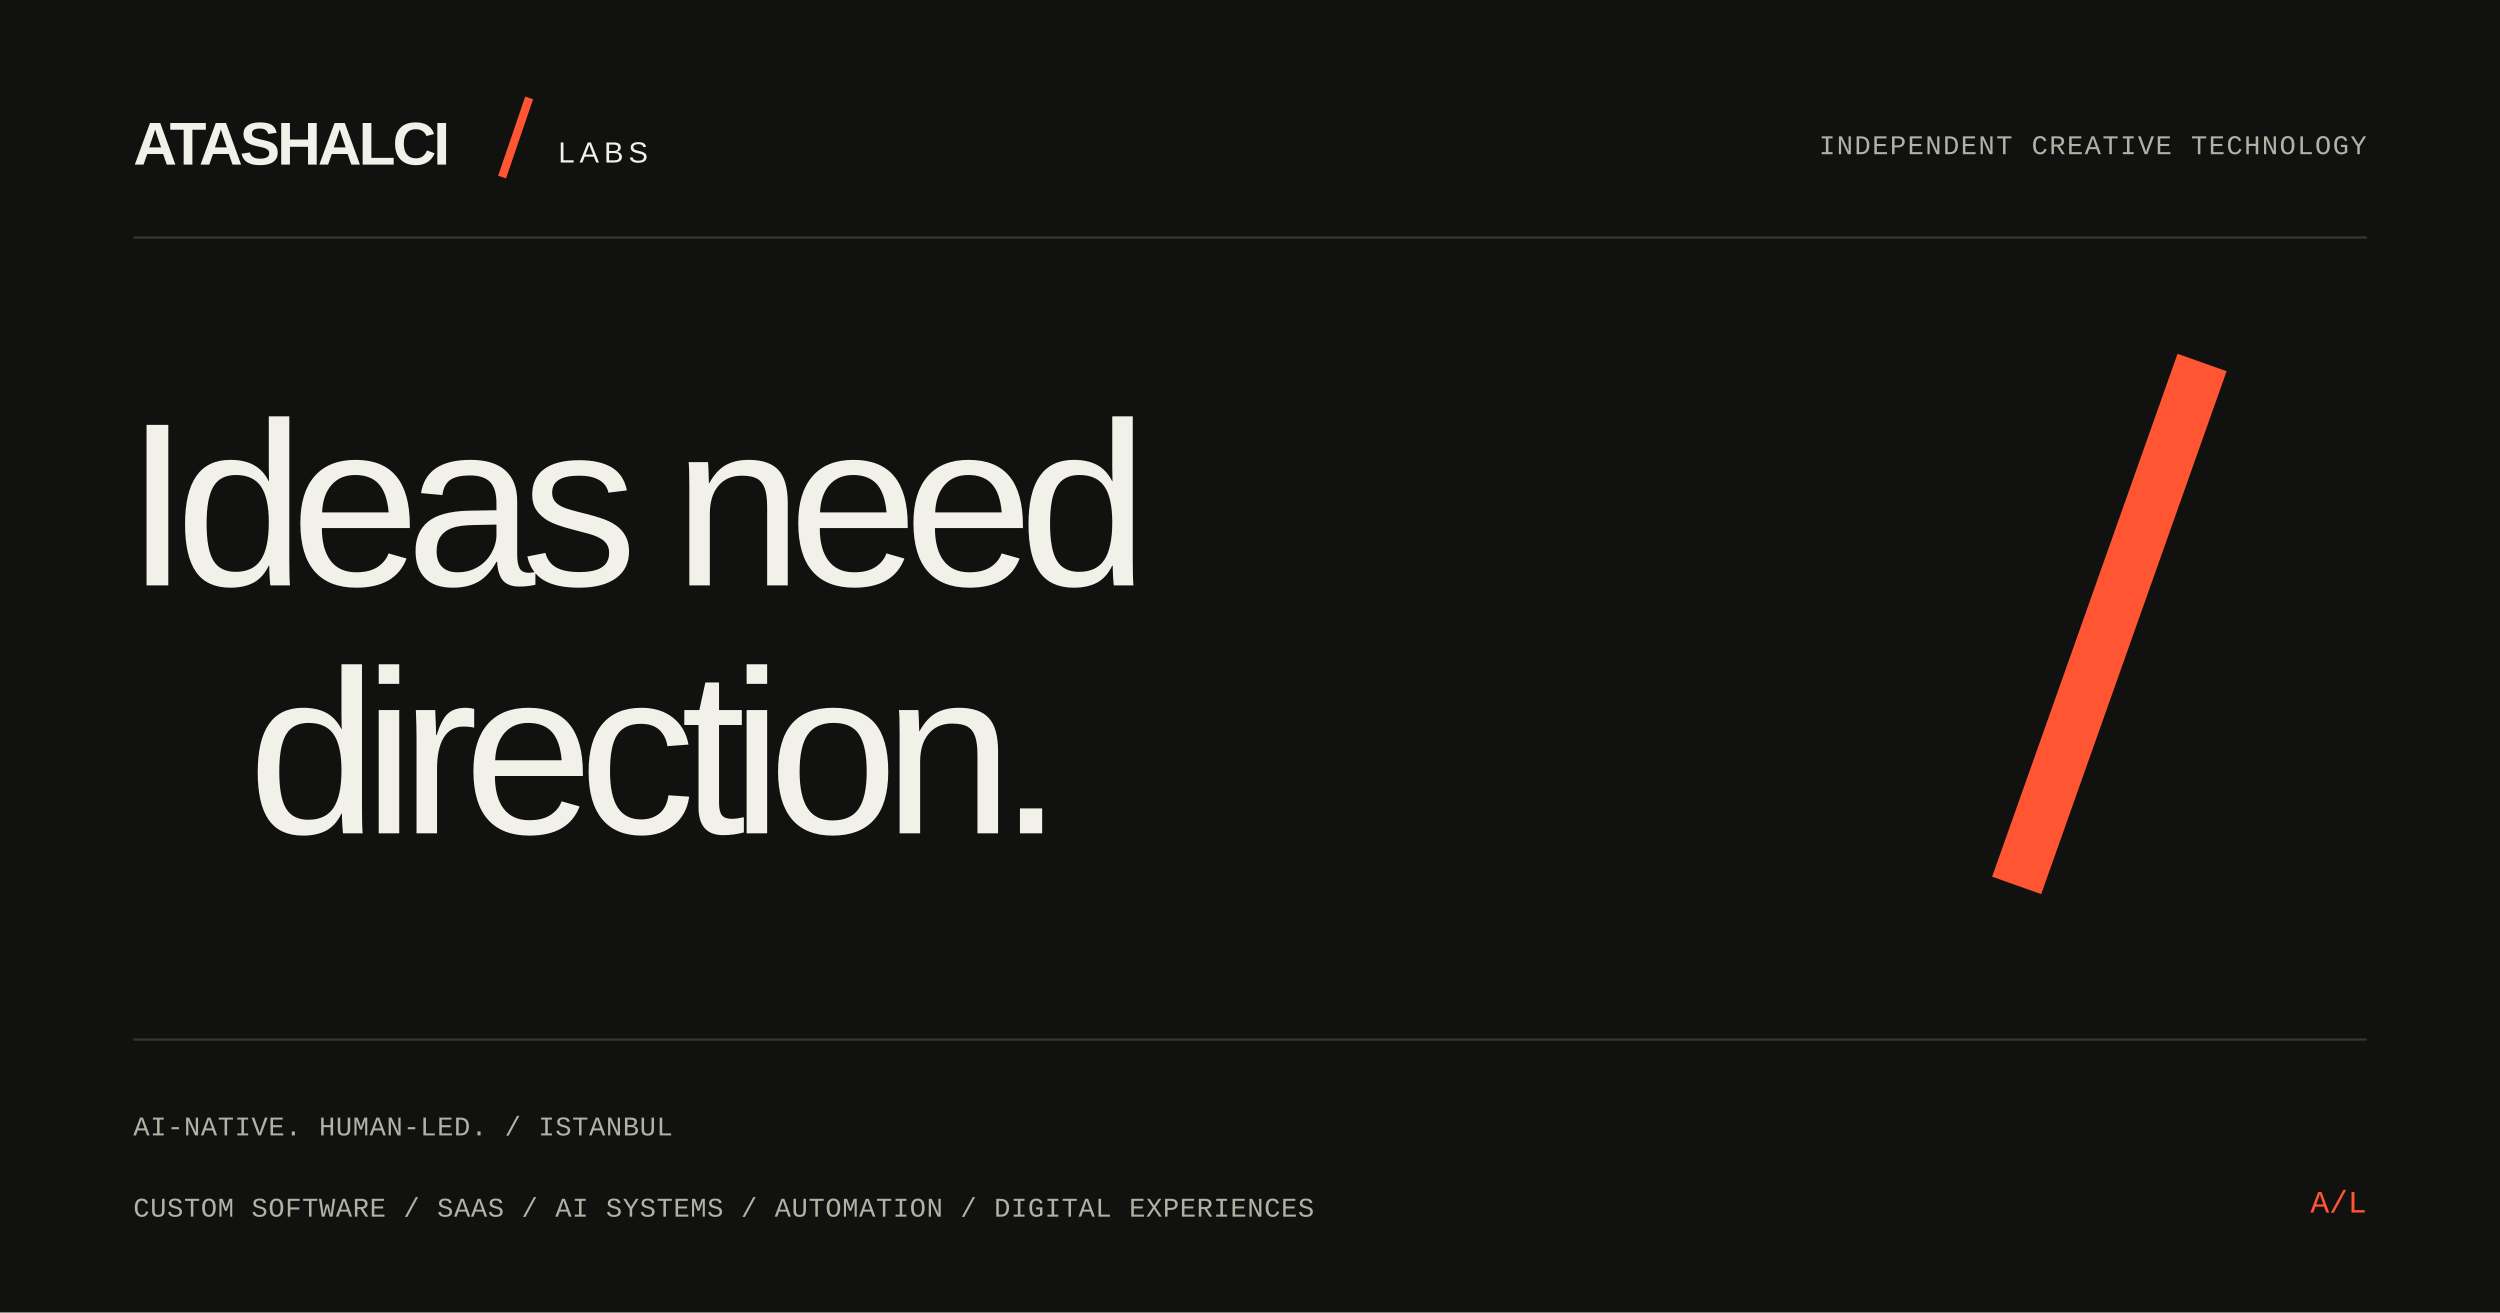
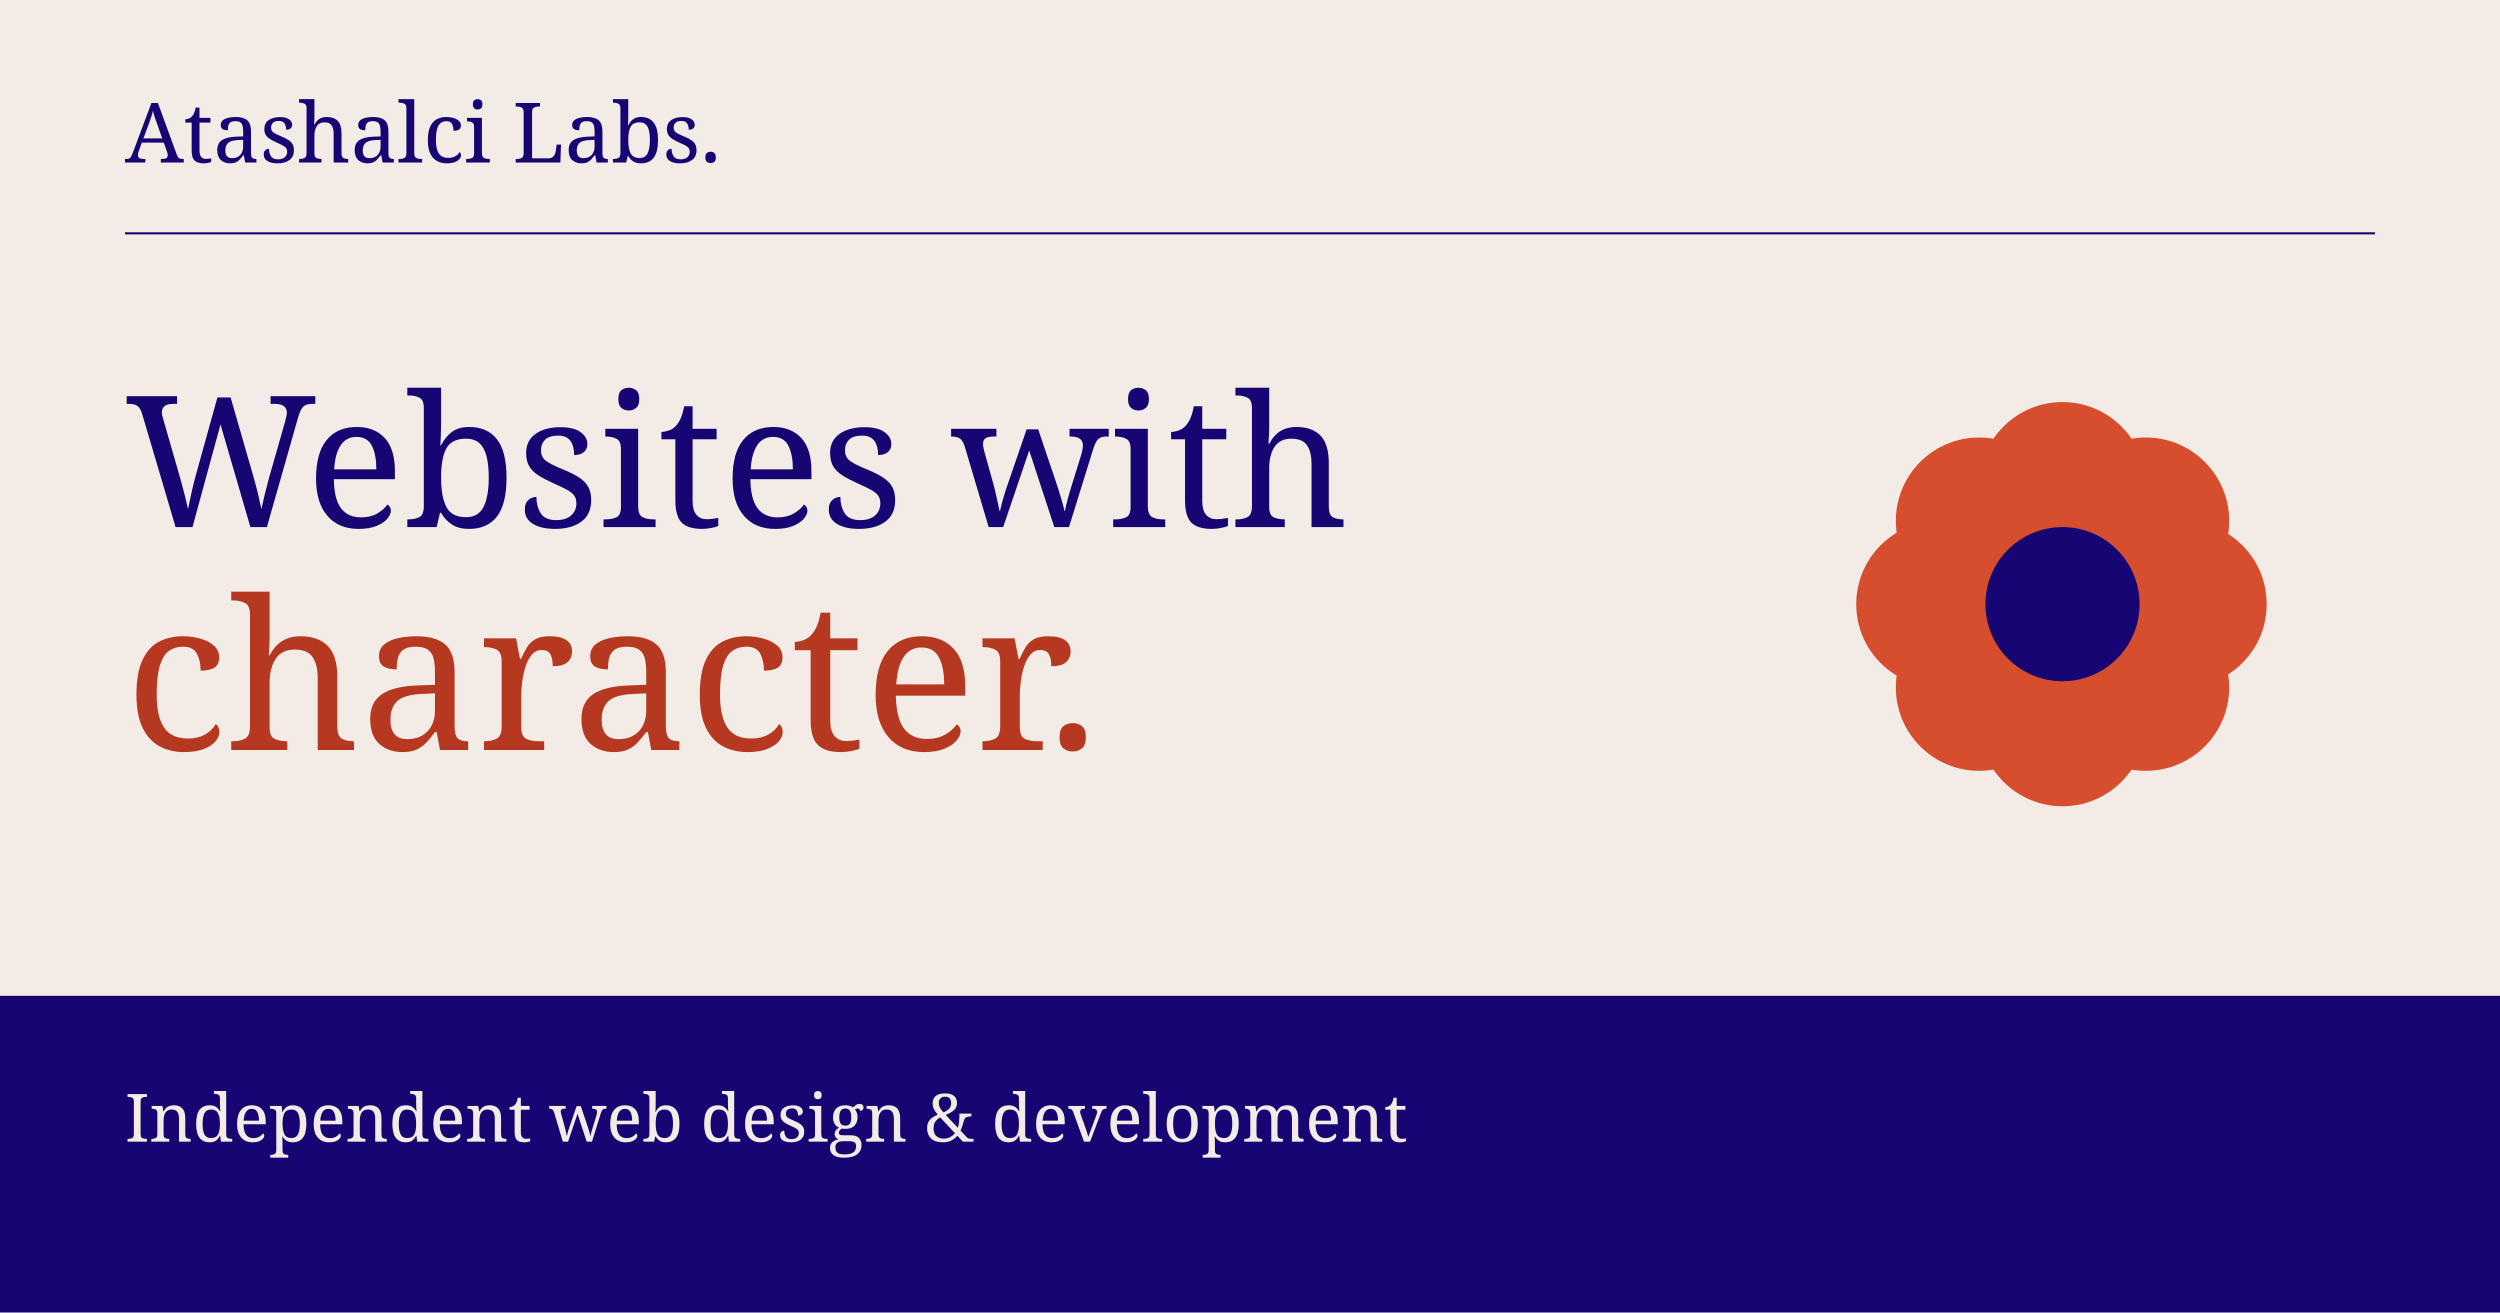
<svg xmlns="http://www.w3.org/2000/svg" width="1200" height="630" viewBox="0 0 1200 630" role="img" aria-labelledby="title description">
-   <rect width="1200" height="630" fill="#111210" />
-   <g fill="#f1f1e9" font-family="Arial, Helvetica, sans-serif">
-     <text x="64" y="79" font-size="29" font-weight="700" letter-spacing="-1.4">ATASHALCI</text>
-     <text x="268" y="78" font-size="14" letter-spacing="2.4">LABS</text>
+   <style>@font-face{font-family:Fraunces;src:url('fonts/fraunces.ttf')}text{font-family:Fraunces,Georgia,serif}</style>
+   <rect width="1200" height="630" fill="#f2ebe6" />
+   <text x="60" y="78" fill="#160572" font-size="40">Atashalci Labs.</text>
+   <path d="M60 112H1140" stroke="#160572" />
+   <text x="60" y="253" fill="#160572" font-size="88">Websites with</text>
+   <text x="60" y="360" fill="#b63820" font-size="100">character.</text>
+   <g fill="#d64e2e">
+     <circle cx="990" cy="233" r="40" />
+     <circle cx="1030" cy="250" r="40" />
+     <circle cx="1048" cy="290" r="40" />
+     <circle cx="1030" cy="330" r="40" />
+     <circle cx="990" cy="347" r="40" />
+     <circle cx="950" cy="330" r="40" />
+     <circle cx="931" cy="290" r="40" />
+     <circle cx="950" cy="250" r="40" />
  </g>
-   <path d="M254 47L241 85" stroke="#ff5532" stroke-width="4" />
-   <text x="1136" y="74" fill="#afb2a5" font-family="Courier New, monospace" font-size="13" letter-spacing=".7" text-anchor="end">INDEPENDENT CREATIVE TECHNOLOGY</text>
-   <path d="M64 114H1136 M64 499H1136" stroke="#36392f" fill="none" />
-   <g fill="#f1f1e9" font-family="Arial, Helvetica, sans-serif" font-size="112" font-weight="500" letter-spacing="-7">
-     <text x="60" y="281">Ideas need</text>
-     <text x="119" y="400">direction.</text>
-   </g>
-   <path d="M1057 174L968 425" stroke="#ff5532" stroke-width="25" />
-   <g fill="#afb2a5" font-family="Courier New, monospace" font-size="13" letter-spacing=".3">
-     <text x="64" y="545">AI-NATIVE. HUMAN-LED. / ISTANBUL</text>
-     <text x="64" y="584">CUSTOM SOFTWARE / SAAS / AI SYSTEMS / AUTOMATION / DIGITAL EXPERIENCES</text>
-   </g>
-   <text x="1136" y="582" fill="#ff5532" font-family="Courier New, monospace" font-size="15" text-anchor="end">A/L</text>
+   <circle cx="990" cy="290" r="37" fill="#160572" />
+   <rect y="478" width="1200" height="152" fill="#160572" />
+   <text x="60" y="548" fill="#f2ebe6" font-size="32">Independent web design &amp; development</text>
</svg>
